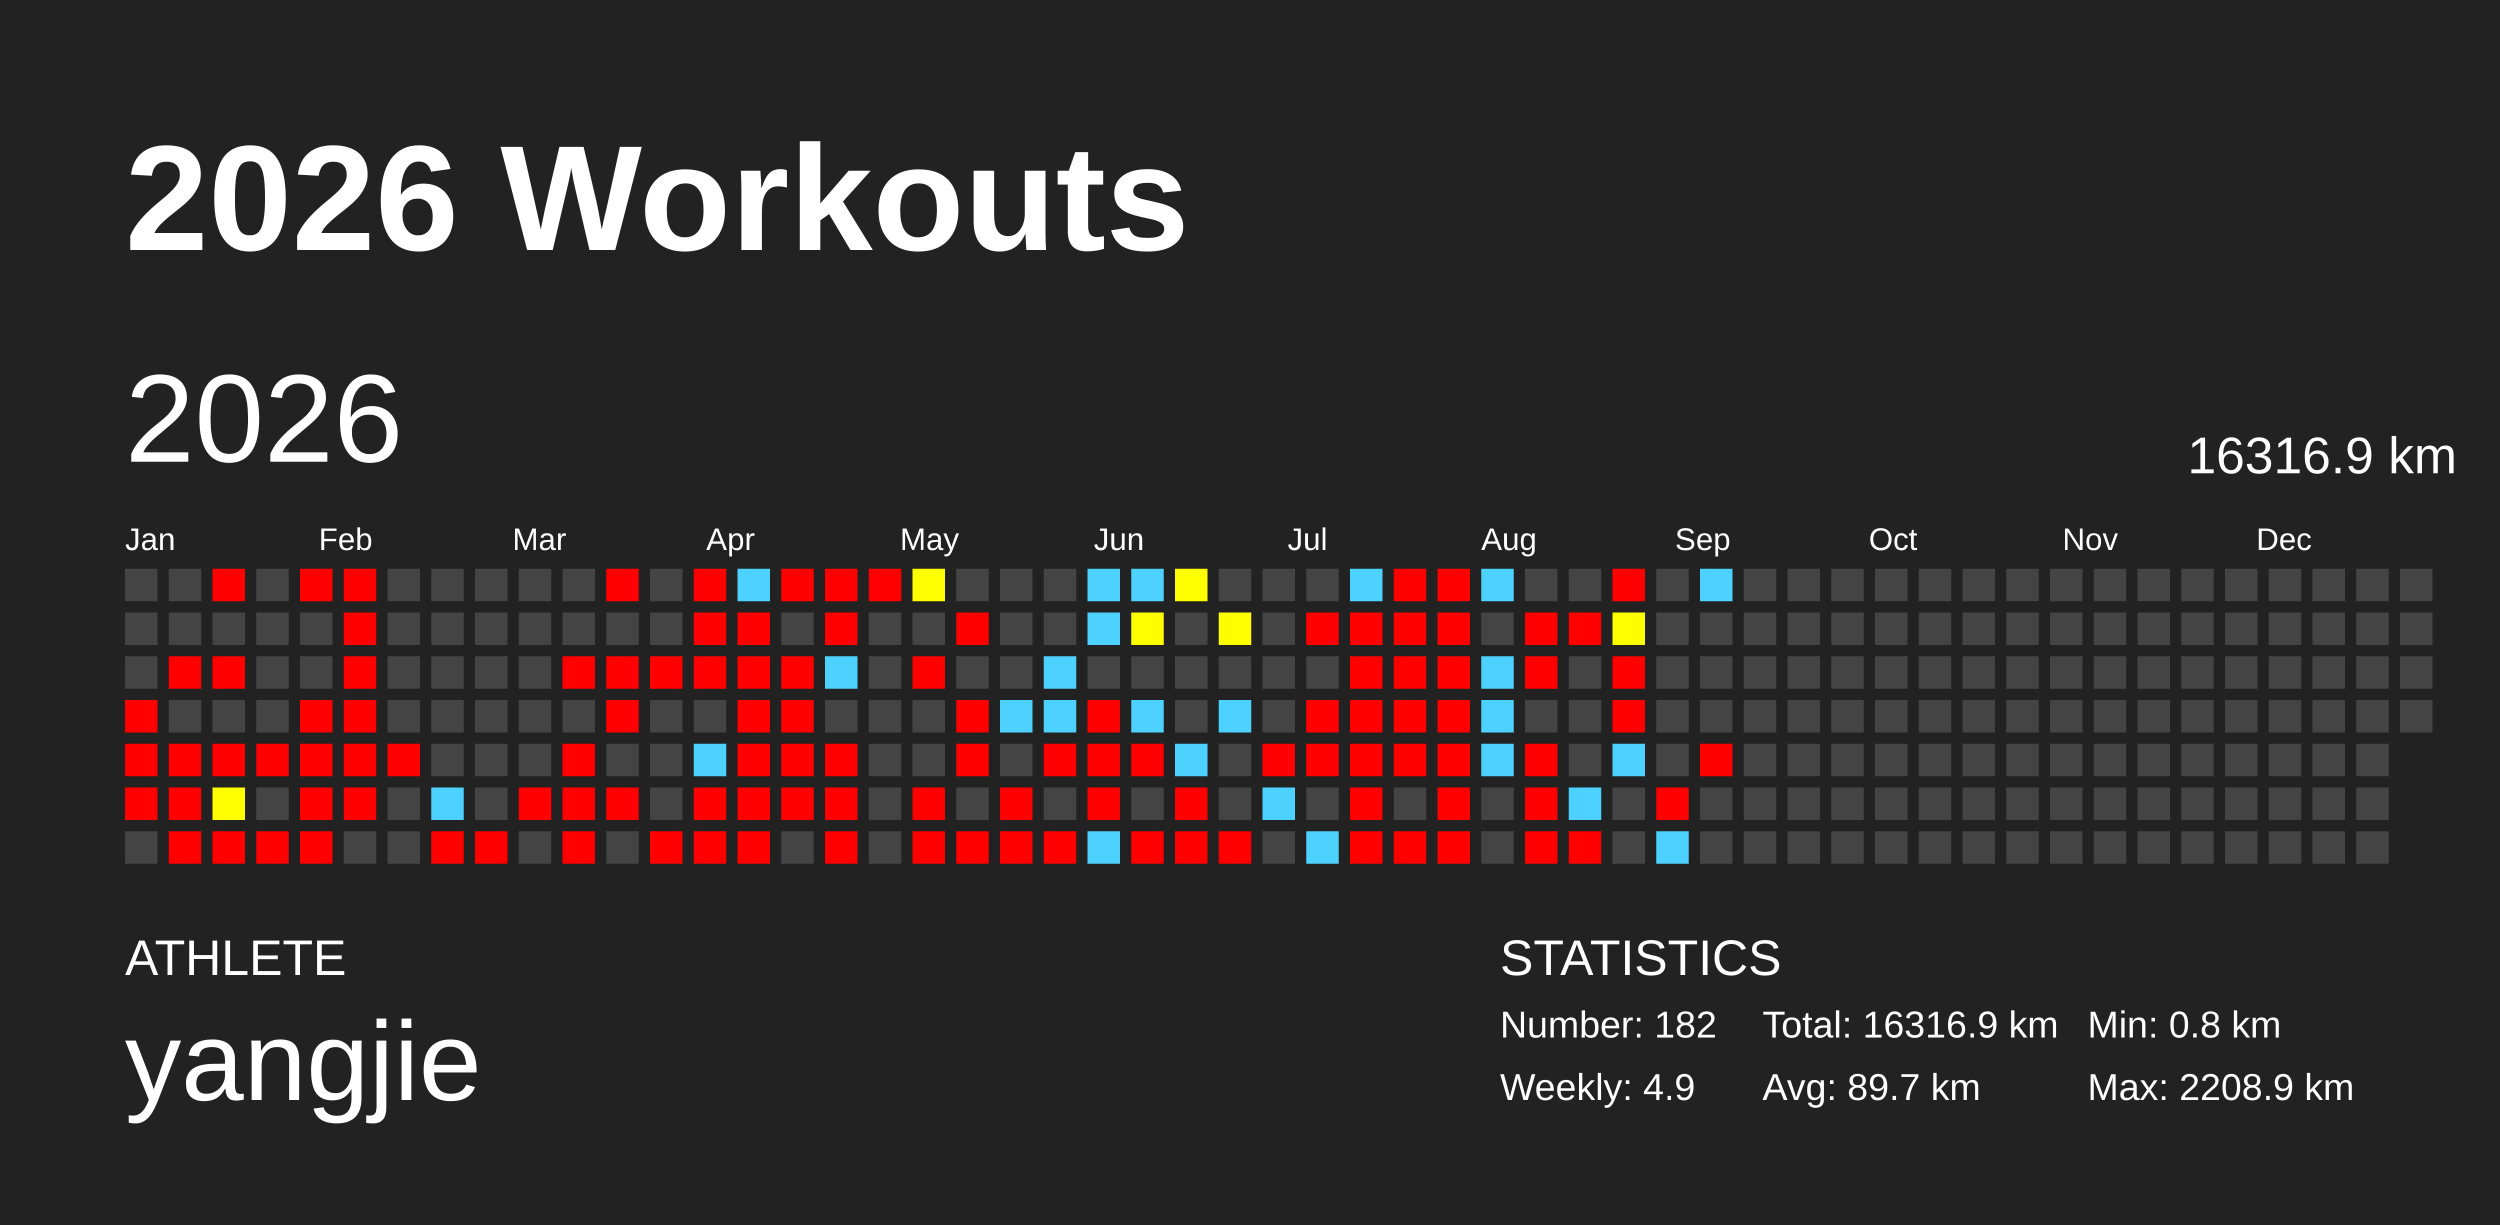
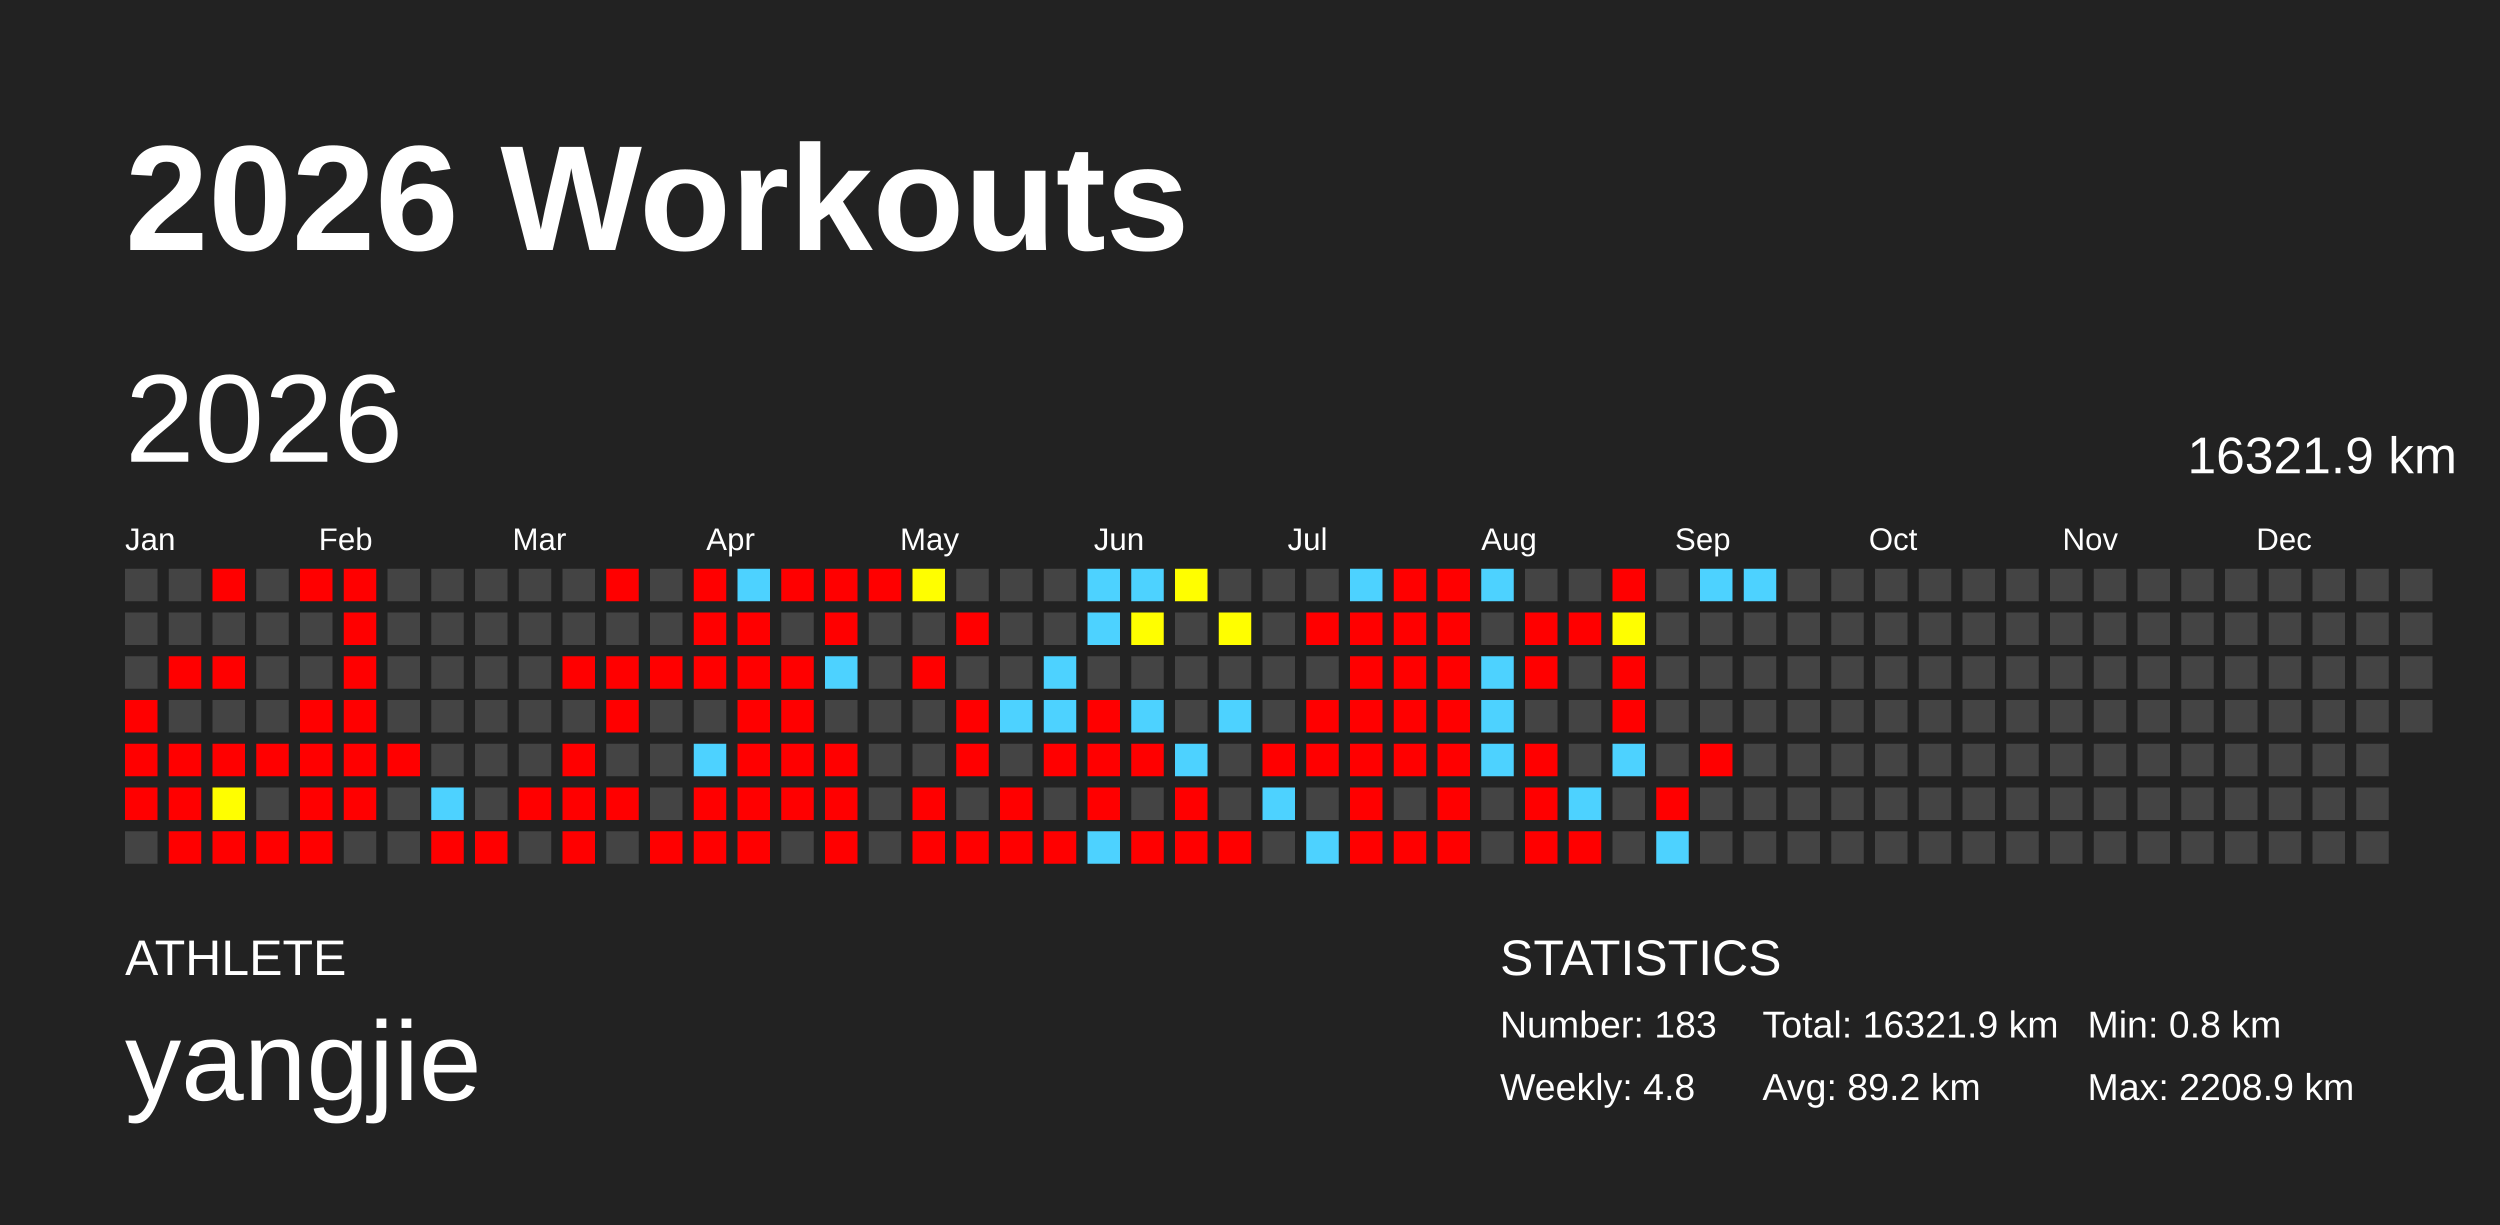
<svg xmlns="http://www.w3.org/2000/svg" baseProfile="full" height="98mm" version="1.1" viewBox="0,0,200,98" width="200mm">
  <defs />
  <rect fill="#222222" height="98" width="200" x="0" y="0" />
  <text fill="#FFFFFF" style="font-size:12px; font-family:Arial; font-weight:bold;" x="10" y="20">2026 Workouts</text>
  <text fill="#FFFFFF" style="font-size:4px; font-family:Arial" x="10" y="78">ATHLETE</text>
  <text fill="#FFFFFF" style="font-size:9px; font-family:Arial" x="10" y="88">yangjie</text>
  <text fill="#FFFFFF" style="font-size:4px; font-family:Arial" x="120" y="78">STATISTICS</text>
-   <text fill="#FFFFFF" style="font-size:3px; font-family:Arial" x="120" y="83">Number: 182</text>
-   <text fill="#FFFFFF" style="font-size:3px; font-family:Arial" x="120" y="88">Weekly: 4.9</text>
-   <text fill="#FFFFFF" style="font-size:3px; font-family:Arial" x="141" y="83">Total: 16316.9 km</text>
-   <text fill="#FFFFFF" style="font-size:3px; font-family:Arial" x="141" y="88">Avg: 89.7 km</text>
+   <text fill="#FFFFFF" style="font-size:3px; font-family:Arial" x="120" y="83">Number: 183</text>
+   <text fill="#FFFFFF" style="font-size:3px; font-family:Arial" x="120" y="88">Weekly: 4.8</text>
+   <text fill="#FFFFFF" style="font-size:3px; font-family:Arial" x="141" y="83">Total: 16321.9 km</text>
+   <text fill="#FFFFFF" style="font-size:3px; font-family:Arial" x="141" y="88">Avg: 89.2 km</text>
  <text fill="#FFFFFF" style="font-size:3px; font-family:Arial" x="167" y="83">Min: 0.8 km</text>
  <text fill="#FFFFFF" style="font-size:3px; font-family:Arial" x="167" y="88">Max: 2208.9 km</text>
  <text dominant-baseline="hanging" fill="#FFFFFF" style="font-size:10.0px; font-family:Arial;" x="10" y="30">2026</text>
-   <text dominant-baseline="hanging" fill="#FFFFFF" style="font-size:4.125px; font-family:Arial;" x="175" y="35">16316.9 km</text>
+   <text dominant-baseline="hanging" fill="#FFFFFF" style="font-size:4.125px; font-family:Arial;" x="175" y="35">16321.9 km</text>
  <text fill="#FFFFFF" style="font-size:2.5px; font-family:Arial" x="10.0" y="44">Jan</text>
  <text fill="#FFFFFF" style="font-size:2.5px; font-family:Arial" x="25.5" y="44">Feb</text>
  <text fill="#FFFFFF" style="font-size:2.5px; font-family:Arial" x="41.0" y="44">Mar</text>
  <text fill="#FFFFFF" style="font-size:2.5px; font-family:Arial" x="56.5" y="44">Apr</text>
  <text fill="#FFFFFF" style="font-size:2.5px; font-family:Arial" x="72.0" y="44">May</text>
  <text fill="#FFFFFF" style="font-size:2.5px; font-family:Arial" x="87.5" y="44">Jun</text>
  <text fill="#FFFFFF" style="font-size:2.5px; font-family:Arial" x="103.0" y="44">Jul</text>
  <text fill="#FFFFFF" style="font-size:2.5px; font-family:Arial" x="118.5" y="44">Aug</text>
  <text fill="#FFFFFF" style="font-size:2.5px; font-family:Arial" x="134.0" y="44">Sep</text>
  <text fill="#FFFFFF" style="font-size:2.5px; font-family:Arial" x="149.5" y="44">Oct</text>
  <text fill="#FFFFFF" style="font-size:2.5px; font-family:Arial" x="165.0" y="44">Nov</text>
  <text fill="#FFFFFF" style="font-size:2.5px; font-family:Arial" x="180.5" y="44">Dec</text>
  <rect fill="#444444" height="2.6" width="2.6" x="10.0" y="45.5" />
  <rect fill="#444444" height="2.6" width="2.6" x="10.0" y="49.0" />
  <rect fill="#444444" height="2.6" width="2.6" x="10.0" y="52.5" />
  <rect fill="red" height="2.6" width="2.6" x="10.0" y="56.0" />
  <rect fill="red" height="2.6" width="2.6" x="10.0" y="59.5" />
  <rect fill="red" height="2.6" width="2.6" x="10.0" y="63.0" />
  <rect fill="#444444" height="2.6" width="2.6" x="10.0" y="66.5" />
  <rect fill="#444444" height="2.6" width="2.6" x="13.5" y="45.5" />
  <rect fill="#444444" height="2.6" width="2.6" x="13.5" y="49.0" />
  <rect fill="red" height="2.6" width="2.6" x="13.5" y="52.5" />
  <rect fill="#444444" height="2.6" width="2.6" x="13.5" y="56.0" />
  <rect fill="red" height="2.6" width="2.6" x="13.5" y="59.5" />
  <rect fill="red" height="2.6" width="2.6" x="13.5" y="63.0" />
  <rect fill="red" height="2.6" width="2.6" x="13.5" y="66.5" />
  <rect fill="red" height="2.6" width="2.6" x="17.0" y="45.5" />
  <rect fill="#444444" height="2.6" width="2.6" x="17.0" y="49.0" />
  <rect fill="red" height="2.6" width="2.6" x="17.0" y="52.5" />
  <rect fill="#444444" height="2.6" width="2.6" x="17.0" y="56.0" />
  <rect fill="red" height="2.6" width="2.6" x="17.0" y="59.5" />
  <rect fill="#fffe00" height="2.6" width="2.6" x="17.0" y="63.0" />
  <rect fill="red" height="2.6" width="2.6" x="17.0" y="66.5" />
  <rect fill="#444444" height="2.6" width="2.6" x="20.5" y="45.5" />
  <rect fill="#444444" height="2.6" width="2.6" x="20.5" y="49.0" />
  <rect fill="#444444" height="2.6" width="2.6" x="20.5" y="52.5" />
  <rect fill="#444444" height="2.6" width="2.6" x="20.5" y="56.0" />
  <rect fill="red" height="2.6" width="2.6" x="20.5" y="59.5" />
  <rect fill="#444444" height="2.6" width="2.6" x="20.5" y="63.0" />
  <rect fill="red" height="2.6" width="2.6" x="20.5" y="66.5" />
  <rect fill="red" height="2.6" width="2.6" x="24.0" y="45.5" />
  <rect fill="#444444" height="2.6" width="2.6" x="24.0" y="49.0" />
  <rect fill="#444444" height="2.6" width="2.6" x="24.0" y="52.5" />
  <rect fill="red" height="2.6" width="2.6" x="24.0" y="56.0" />
  <rect fill="red" height="2.6" width="2.6" x="24.0" y="59.5" />
  <rect fill="red" height="2.6" width="2.6" x="24.0" y="63.0" />
  <rect fill="red" height="2.6" width="2.6" x="24.0" y="66.5" />
  <rect fill="red" height="2.6" width="2.6" x="27.5" y="45.5" />
  <rect fill="red" height="2.6" width="2.6" x="27.5" y="49.0" />
  <rect fill="red" height="2.6" width="2.6" x="27.5" y="52.5" />
  <rect fill="red" height="2.6" width="2.6" x="27.5" y="56.0" />
  <rect fill="red" height="2.6" width="2.6" x="27.5" y="59.5" />
  <rect fill="red" height="2.6" width="2.6" x="27.5" y="63.0" />
  <rect fill="#444444" height="2.6" width="2.6" x="27.5" y="66.5" />
  <rect fill="#444444" height="2.6" width="2.6" x="31.0" y="45.5" />
  <rect fill="#444444" height="2.6" width="2.6" x="31.0" y="49.0" />
  <rect fill="#444444" height="2.6" width="2.6" x="31.0" y="52.5" />
  <rect fill="#444444" height="2.6" width="2.6" x="31.0" y="56.0" />
  <rect fill="red" height="2.6" width="2.6" x="31.0" y="59.5" />
  <rect fill="#444444" height="2.6" width="2.6" x="31.0" y="63.0" />
  <rect fill="#444444" height="2.6" width="2.6" x="31.0" y="66.5" />
  <rect fill="#444444" height="2.6" width="2.6" x="34.5" y="45.5" />
  <rect fill="#444444" height="2.6" width="2.6" x="34.5" y="49.0" />
  <rect fill="#444444" height="2.6" width="2.6" x="34.5" y="52.5" />
  <rect fill="#444444" height="2.6" width="2.6" x="34.5" y="56.0" />
  <rect fill="#444444" height="2.6" width="2.6" x="34.5" y="59.5" />
  <rect fill="#4dd2ff" height="2.6" width="2.6" x="34.5" y="63.0" />
  <rect fill="red" height="2.6" width="2.6" x="34.5" y="66.5" />
  <rect fill="#444444" height="2.6" width="2.6" x="38.0" y="45.5" />
  <rect fill="#444444" height="2.6" width="2.6" x="38.0" y="49.0" />
  <rect fill="#444444" height="2.6" width="2.6" x="38.0" y="52.5" />
  <rect fill="#444444" height="2.6" width="2.6" x="38.0" y="56.0" />
  <rect fill="#444444" height="2.6" width="2.6" x="38.0" y="59.5" />
  <rect fill="#444444" height="2.6" width="2.6" x="38.0" y="63.0" />
  <rect fill="red" height="2.6" width="2.6" x="38.0" y="66.5" />
  <rect fill="#444444" height="2.6" width="2.6" x="41.5" y="45.5" />
  <rect fill="#444444" height="2.6" width="2.6" x="41.5" y="49.0" />
  <rect fill="#444444" height="2.6" width="2.6" x="41.5" y="52.5" />
  <rect fill="#444444" height="2.6" width="2.6" x="41.5" y="56.0" />
  <rect fill="#444444" height="2.6" width="2.6" x="41.5" y="59.5" />
  <rect fill="red" height="2.6" width="2.6" x="41.5" y="63.0" />
  <rect fill="#444444" height="2.6" width="2.6" x="41.5" y="66.5" />
  <rect fill="#444444" height="2.6" width="2.6" x="45.0" y="45.5" />
  <rect fill="#444444" height="2.6" width="2.6" x="45.0" y="49.0" />
  <rect fill="red" height="2.6" width="2.6" x="45.0" y="52.5" />
  <rect fill="#444444" height="2.6" width="2.6" x="45.0" y="56.0" />
  <rect fill="red" height="2.6" width="2.6" x="45.0" y="59.5" />
  <rect fill="red" height="2.6" width="2.6" x="45.0" y="63.0" />
  <rect fill="red" height="2.6" width="2.6" x="45.0" y="66.5" />
  <rect fill="red" height="2.6" width="2.6" x="48.5" y="45.5" />
  <rect fill="#444444" height="2.6" width="2.6" x="48.5" y="49.0" />
  <rect fill="red" height="2.6" width="2.6" x="48.5" y="52.5" />
  <rect fill="red" height="2.6" width="2.6" x="48.5" y="56.0" />
  <rect fill="#444444" height="2.6" width="2.6" x="48.5" y="59.5" />
  <rect fill="red" height="2.6" width="2.6" x="48.5" y="63.0" />
  <rect fill="#444444" height="2.6" width="2.6" x="48.5" y="66.5" />
  <rect fill="#444444" height="2.6" width="2.6" x="52.0" y="45.5" />
  <rect fill="#444444" height="2.6" width="2.6" x="52.0" y="49.0" />
  <rect fill="red" height="2.6" width="2.6" x="52.0" y="52.5" />
  <rect fill="#444444" height="2.6" width="2.6" x="52.0" y="56.0" />
  <rect fill="#444444" height="2.6" width="2.6" x="52.0" y="59.5" />
  <rect fill="#444444" height="2.6" width="2.6" x="52.0" y="63.0" />
  <rect fill="red" height="2.6" width="2.6" x="52.0" y="66.5" />
  <rect fill="red" height="2.6" width="2.6" x="55.5" y="45.5" />
  <rect fill="red" height="2.6" width="2.6" x="55.5" y="49.0" />
  <rect fill="red" height="2.6" width="2.6" x="55.5" y="52.5" />
  <rect fill="#444444" height="2.6" width="2.6" x="55.5" y="56.0" />
  <rect fill="#4dd2ff" height="2.6" width="2.6" x="55.5" y="59.5" />
  <rect fill="red" height="2.6" width="2.6" x="55.5" y="63.0" />
  <rect fill="red" height="2.6" width="2.6" x="55.5" y="66.5" />
  <rect fill="#4dd2ff" height="2.6" width="2.6" x="59.0" y="45.5" />
  <rect fill="red" height="2.6" width="2.6" x="59.0" y="49.0" />
  <rect fill="red" height="2.6" width="2.6" x="59.0" y="52.5" />
  <rect fill="red" height="2.6" width="2.6" x="59.0" y="56.0" />
  <rect fill="red" height="2.6" width="2.6" x="59.0" y="59.5" />
  <rect fill="red" height="2.6" width="2.6" x="59.0" y="63.0" />
  <rect fill="red" height="2.6" width="2.6" x="59.0" y="66.5" />
  <rect fill="red" height="2.6" width="2.6" x="62.5" y="45.5" />
  <rect fill="#444444" height="2.6" width="2.6" x="62.5" y="49.0" />
  <rect fill="red" height="2.6" width="2.6" x="62.5" y="52.5" />
  <rect fill="red" height="2.6" width="2.6" x="62.5" y="56.0" />
  <rect fill="red" height="2.6" width="2.6" x="62.5" y="59.5" />
  <rect fill="red" height="2.6" width="2.6" x="62.5" y="63.0" />
  <rect fill="#444444" height="2.6" width="2.6" x="62.5" y="66.5" />
  <rect fill="red" height="2.6" width="2.6" x="66.0" y="45.5" />
  <rect fill="red" height="2.6" width="2.6" x="66.0" y="49.0" />
  <rect fill="#4dd2ff" height="2.6" width="2.6" x="66.0" y="52.5" />
  <rect fill="#444444" height="2.6" width="2.6" x="66.0" y="56.0" />
  <rect fill="red" height="2.6" width="2.6" x="66.0" y="59.5" />
  <rect fill="red" height="2.6" width="2.6" x="66.0" y="63.0" />
  <rect fill="red" height="2.6" width="2.6" x="66.0" y="66.5" />
  <rect fill="red" height="2.6" width="2.6" x="69.5" y="45.5" />
  <rect fill="#444444" height="2.6" width="2.6" x="69.5" y="49.0" />
  <rect fill="#444444" height="2.6" width="2.6" x="69.5" y="52.5" />
  <rect fill="#444444" height="2.6" width="2.6" x="69.5" y="56.0" />
  <rect fill="#444444" height="2.6" width="2.6" x="69.5" y="59.5" />
  <rect fill="#444444" height="2.6" width="2.6" x="69.5" y="63.0" />
  <rect fill="#444444" height="2.6" width="2.6" x="69.5" y="66.5" />
  <rect fill="#fffe00" height="2.6" width="2.6" x="73.0" y="45.5" />
  <rect fill="#444444" height="2.6" width="2.6" x="73.0" y="49.0" />
  <rect fill="red" height="2.6" width="2.6" x="73.0" y="52.5" />
  <rect fill="#444444" height="2.6" width="2.6" x="73.0" y="56.0" />
  <rect fill="#444444" height="2.6" width="2.6" x="73.0" y="59.5" />
  <rect fill="red" height="2.6" width="2.6" x="73.0" y="63.0" />
  <rect fill="red" height="2.6" width="2.6" x="73.0" y="66.5" />
  <rect fill="#444444" height="2.6" width="2.6" x="76.5" y="45.5" />
  <rect fill="red" height="2.6" width="2.6" x="76.5" y="49.0" />
  <rect fill="#444444" height="2.6" width="2.6" x="76.5" y="52.5" />
  <rect fill="red" height="2.6" width="2.6" x="76.5" y="56.0" />
  <rect fill="red" height="2.6" width="2.6" x="76.5" y="59.5" />
  <rect fill="#444444" height="2.6" width="2.6" x="76.5" y="63.0" />
  <rect fill="red" height="2.6" width="2.6" x="76.5" y="66.5" />
  <rect fill="#444444" height="2.6" width="2.6" x="80.0" y="45.5" />
  <rect fill="#444444" height="2.6" width="2.6" x="80.0" y="49.0" />
  <rect fill="#444444" height="2.6" width="2.6" x="80.0" y="52.5" />
  <rect fill="#4dd2ff" height="2.6" width="2.6" x="80.0" y="56.0" />
  <rect fill="#444444" height="2.6" width="2.6" x="80.0" y="59.5" />
  <rect fill="red" height="2.6" width="2.6" x="80.0" y="63.0" />
  <rect fill="red" height="2.6" width="2.6" x="80.0" y="66.5" />
  <rect fill="#444444" height="2.6" width="2.6" x="83.5" y="45.5" />
  <rect fill="#444444" height="2.6" width="2.6" x="83.5" y="49.0" />
  <rect fill="#4dd2ff" height="2.6" width="2.6" x="83.5" y="52.5" />
  <rect fill="#4dd2ff" height="2.6" width="2.6" x="83.5" y="56.0" />
  <rect fill="red" height="2.6" width="2.6" x="83.5" y="59.5" />
  <rect fill="#444444" height="2.6" width="2.6" x="83.5" y="63.0" />
  <rect fill="red" height="2.6" width="2.6" x="83.5" y="66.5" />
  <rect fill="#4dd2ff" height="2.6" width="2.6" x="87.0" y="45.5" />
  <rect fill="#4dd2ff" height="2.6" width="2.6" x="87.0" y="49.0" />
  <rect fill="#444444" height="2.6" width="2.6" x="87.0" y="52.5" />
  <rect fill="red" height="2.6" width="2.6" x="87.0" y="56.0" />
  <rect fill="red" height="2.6" width="2.6" x="87.0" y="59.5" />
  <rect fill="red" height="2.6" width="2.6" x="87.0" y="63.0" />
  <rect fill="#4dd2ff" height="2.6" width="2.6" x="87.0" y="66.5" />
  <rect fill="#4dd2ff" height="2.6" width="2.6" x="90.5" y="45.5" />
  <rect fill="#fffe00" height="2.6" width="2.6" x="90.5" y="49.0" />
  <rect fill="#444444" height="2.6" width="2.6" x="90.5" y="52.5" />
  <rect fill="#4dd2ff" height="2.6" width="2.6" x="90.5" y="56.0" />
  <rect fill="red" height="2.6" width="2.6" x="90.5" y="59.5" />
  <rect fill="#444444" height="2.6" width="2.6" x="90.5" y="63.0" />
  <rect fill="red" height="2.6" width="2.6" x="90.5" y="66.5" />
  <rect fill="#fffe00" height="2.6" width="2.6" x="94.0" y="45.5" />
  <rect fill="#444444" height="2.6" width="2.6" x="94.0" y="49.0" />
  <rect fill="#444444" height="2.6" width="2.6" x="94.0" y="52.5" />
  <rect fill="#444444" height="2.6" width="2.6" x="94.0" y="56.0" />
  <rect fill="#4dd2ff" height="2.6" width="2.6" x="94.0" y="59.5" />
  <rect fill="red" height="2.6" width="2.6" x="94.0" y="63.0" />
  <rect fill="red" height="2.6" width="2.6" x="94.0" y="66.5" />
  <rect fill="#444444" height="2.6" width="2.6" x="97.5" y="45.5" />
  <rect fill="#fffe00" height="2.6" width="2.6" x="97.5" y="49.0" />
  <rect fill="#444444" height="2.6" width="2.6" x="97.5" y="52.5" />
  <rect fill="#4dd2ff" height="2.6" width="2.6" x="97.5" y="56.0" />
  <rect fill="#444444" height="2.6" width="2.6" x="97.5" y="59.5" />
  <rect fill="#444444" height="2.6" width="2.6" x="97.5" y="63.0" />
  <rect fill="red" height="2.6" width="2.6" x="97.5" y="66.5" />
  <rect fill="#444444" height="2.6" width="2.6" x="101.0" y="45.5" />
  <rect fill="#444444" height="2.6" width="2.6" x="101.0" y="49.0" />
  <rect fill="#444444" height="2.6" width="2.6" x="101.0" y="52.5" />
  <rect fill="#444444" height="2.6" width="2.6" x="101.0" y="56.0" />
  <rect fill="red" height="2.6" width="2.6" x="101.0" y="59.5" />
  <rect fill="#4dd2ff" height="2.6" width="2.6" x="101.0" y="63.0" />
  <rect fill="#444444" height="2.6" width="2.6" x="101.0" y="66.5" />
  <rect fill="#444444" height="2.6" width="2.6" x="104.5" y="45.5" />
  <rect fill="red" height="2.6" width="2.6" x="104.5" y="49.0" />
  <rect fill="#444444" height="2.6" width="2.6" x="104.5" y="52.5" />
  <rect fill="red" height="2.6" width="2.6" x="104.5" y="56.0" />
  <rect fill="red" height="2.6" width="2.6" x="104.5" y="59.5" />
  <rect fill="#444444" height="2.6" width="2.6" x="104.5" y="63.0" />
  <rect fill="#4dd2ff" height="2.6" width="2.6" x="104.5" y="66.5" />
  <rect fill="#4dd2ff" height="2.6" width="2.6" x="108.0" y="45.5" />
  <rect fill="red" height="2.6" width="2.6" x="108.0" y="49.0" />
  <rect fill="red" height="2.6" width="2.6" x="108.0" y="52.5" />
  <rect fill="red" height="2.6" width="2.6" x="108.0" y="56.0" />
  <rect fill="red" height="2.6" width="2.6" x="108.0" y="59.5" />
  <rect fill="red" height="2.6" width="2.6" x="108.0" y="63.0" />
  <rect fill="red" height="2.6" width="2.6" x="108.0" y="66.5" />
  <rect fill="red" height="2.6" width="2.6" x="111.5" y="45.5" />
  <rect fill="red" height="2.6" width="2.6" x="111.5" y="49.0" />
  <rect fill="red" height="2.6" width="2.6" x="111.5" y="52.5" />
  <rect fill="red" height="2.6" width="2.6" x="111.5" y="56.0" />
  <rect fill="red" height="2.6" width="2.6" x="111.5" y="59.5" />
  <rect fill="#444444" height="2.6" width="2.6" x="111.5" y="63.0" />
  <rect fill="red" height="2.6" width="2.6" x="111.5" y="66.5" />
  <rect fill="red" height="2.6" width="2.6" x="115.0" y="45.5" />
  <rect fill="red" height="2.6" width="2.6" x="115.0" y="49.0" />
  <rect fill="red" height="2.6" width="2.6" x="115.0" y="52.5" />
  <rect fill="red" height="2.6" width="2.6" x="115.0" y="56.0" />
  <rect fill="red" height="2.6" width="2.6" x="115.0" y="59.5" />
  <rect fill="red" height="2.6" width="2.6" x="115.0" y="63.0" />
  <rect fill="red" height="2.6" width="2.6" x="115.0" y="66.5" />
  <rect fill="#4dd2ff" height="2.6" width="2.6" x="118.5" y="45.5" />
  <rect fill="#444444" height="2.6" width="2.6" x="118.5" y="49.0" />
  <rect fill="#4dd2ff" height="2.6" width="2.6" x="118.5" y="52.5" />
  <rect fill="#4dd2ff" height="2.6" width="2.6" x="118.5" y="56.0" />
  <rect fill="#4dd2ff" height="2.6" width="2.6" x="118.5" y="59.5" />
  <rect fill="#444444" height="2.6" width="2.6" x="118.5" y="63.0" />
  <rect fill="#444444" height="2.6" width="2.6" x="118.5" y="66.5" />
  <rect fill="#444444" height="2.6" width="2.6" x="122.0" y="45.5" />
  <rect fill="red" height="2.6" width="2.6" x="122.0" y="49.0" />
  <rect fill="red" height="2.6" width="2.6" x="122.0" y="52.5" />
  <rect fill="#444444" height="2.6" width="2.6" x="122.0" y="56.0" />
  <rect fill="red" height="2.6" width="2.6" x="122.0" y="59.5" />
  <rect fill="red" height="2.6" width="2.6" x="122.0" y="63.0" />
  <rect fill="red" height="2.6" width="2.6" x="122.0" y="66.5" />
  <rect fill="#444444" height="2.6" width="2.6" x="125.5" y="45.5" />
  <rect fill="red" height="2.6" width="2.6" x="125.5" y="49.0" />
  <rect fill="#444444" height="2.6" width="2.6" x="125.5" y="52.5" />
  <rect fill="#444444" height="2.6" width="2.6" x="125.5" y="56.0" />
  <rect fill="#444444" height="2.6" width="2.6" x="125.5" y="59.5" />
  <rect fill="#4dd2ff" height="2.6" width="2.6" x="125.5" y="63.0" />
  <rect fill="red" height="2.6" width="2.6" x="125.5" y="66.5" />
  <rect fill="red" height="2.6" width="2.6" x="129.0" y="45.5" />
  <rect fill="#fffe00" height="2.6" width="2.6" x="129.0" y="49.0" />
  <rect fill="red" height="2.6" width="2.6" x="129.0" y="52.5" />
  <rect fill="red" height="2.6" width="2.6" x="129.0" y="56.0" />
  <rect fill="#4dd2ff" height="2.6" width="2.6" x="129.0" y="59.5" />
  <rect fill="#444444" height="2.6" width="2.6" x="129.0" y="63.0" />
  <rect fill="#444444" height="2.6" width="2.6" x="129.0" y="66.5" />
  <rect fill="#444444" height="2.6" width="2.6" x="132.5" y="45.5" />
  <rect fill="#444444" height="2.6" width="2.6" x="132.5" y="49.0" />
  <rect fill="#444444" height="2.6" width="2.6" x="132.5" y="52.5" />
  <rect fill="#444444" height="2.6" width="2.6" x="132.5" y="56.0" />
  <rect fill="#444444" height="2.6" width="2.6" x="132.5" y="59.5" />
  <rect fill="red" height="2.6" width="2.6" x="132.5" y="63.0" />
  <rect fill="#4dd2ff" height="2.6" width="2.6" x="132.5" y="66.5" />
  <rect fill="#4dd2ff" height="2.6" width="2.6" x="136.0" y="45.5" />
  <rect fill="#444444" height="2.6" width="2.6" x="136.0" y="49.0" />
  <rect fill="#444444" height="2.6" width="2.6" x="136.0" y="52.5" />
  <rect fill="#444444" height="2.6" width="2.6" x="136.0" y="56.0" />
  <rect fill="red" height="2.6" width="2.6" x="136.0" y="59.5" />
  <rect fill="#444444" height="2.6" width="2.6" x="136.0" y="63.0" />
  <rect fill="#444444" height="2.6" width="2.6" x="136.0" y="66.5" />
-   <rect fill="#444444" height="2.6" width="2.6" x="139.5" y="45.5" />
+   <rect fill="#4dd2ff" height="2.6" width="2.6" x="139.5" y="45.5" />
  <rect fill="#444444" height="2.6" width="2.6" x="139.5" y="49.0" />
  <rect fill="#444444" height="2.6" width="2.6" x="139.5" y="52.5" />
  <rect fill="#444444" height="2.6" width="2.6" x="139.5" y="56.0" />
  <rect fill="#444444" height="2.6" width="2.6" x="139.5" y="59.5" />
  <rect fill="#444444" height="2.6" width="2.6" x="139.5" y="63.0" />
  <rect fill="#444444" height="2.6" width="2.6" x="139.5" y="66.5" />
  <rect fill="#444444" height="2.6" width="2.6" x="143.0" y="45.5" />
  <rect fill="#444444" height="2.6" width="2.6" x="143.0" y="49.0" />
  <rect fill="#444444" height="2.6" width="2.6" x="143.0" y="52.5" />
  <rect fill="#444444" height="2.6" width="2.6" x="143.0" y="56.0" />
  <rect fill="#444444" height="2.6" width="2.6" x="143.0" y="59.5" />
  <rect fill="#444444" height="2.6" width="2.6" x="143.0" y="63.0" />
  <rect fill="#444444" height="2.6" width="2.6" x="143.0" y="66.5" />
  <rect fill="#444444" height="2.6" width="2.6" x="146.5" y="45.5" />
  <rect fill="#444444" height="2.6" width="2.6" x="146.5" y="49.0" />
  <rect fill="#444444" height="2.6" width="2.6" x="146.5" y="52.5" />
  <rect fill="#444444" height="2.6" width="2.6" x="146.5" y="56.0" />
  <rect fill="#444444" height="2.6" width="2.6" x="146.5" y="59.5" />
  <rect fill="#444444" height="2.6" width="2.6" x="146.5" y="63.0" />
  <rect fill="#444444" height="2.6" width="2.6" x="146.5" y="66.5" />
  <rect fill="#444444" height="2.6" width="2.6" x="150.0" y="45.5" />
  <rect fill="#444444" height="2.6" width="2.6" x="150.0" y="49.0" />
  <rect fill="#444444" height="2.6" width="2.6" x="150.0" y="52.5" />
  <rect fill="#444444" height="2.6" width="2.6" x="150.0" y="56.0" />
  <rect fill="#444444" height="2.6" width="2.6" x="150.0" y="59.5" />
  <rect fill="#444444" height="2.6" width="2.6" x="150.0" y="63.0" />
  <rect fill="#444444" height="2.6" width="2.6" x="150.0" y="66.5" />
  <rect fill="#444444" height="2.6" width="2.6" x="153.5" y="45.5" />
  <rect fill="#444444" height="2.6" width="2.6" x="153.5" y="49.0" />
  <rect fill="#444444" height="2.6" width="2.6" x="153.5" y="52.5" />
  <rect fill="#444444" height="2.6" width="2.6" x="153.5" y="56.0" />
  <rect fill="#444444" height="2.6" width="2.6" x="153.5" y="59.5" />
  <rect fill="#444444" height="2.6" width="2.6" x="153.5" y="63.0" />
  <rect fill="#444444" height="2.6" width="2.6" x="153.5" y="66.5" />
  <rect fill="#444444" height="2.6" width="2.6" x="157.0" y="45.5" />
  <rect fill="#444444" height="2.6" width="2.6" x="157.0" y="49.0" />
  <rect fill="#444444" height="2.6" width="2.6" x="157.0" y="52.5" />
  <rect fill="#444444" height="2.6" width="2.6" x="157.0" y="56.0" />
  <rect fill="#444444" height="2.6" width="2.6" x="157.0" y="59.5" />
  <rect fill="#444444" height="2.6" width="2.6" x="157.0" y="63.0" />
  <rect fill="#444444" height="2.6" width="2.6" x="157.0" y="66.5" />
  <rect fill="#444444" height="2.6" width="2.6" x="160.5" y="45.5" />
  <rect fill="#444444" height="2.6" width="2.6" x="160.5" y="49.0" />
  <rect fill="#444444" height="2.6" width="2.6" x="160.5" y="52.5" />
  <rect fill="#444444" height="2.6" width="2.6" x="160.5" y="56.0" />
  <rect fill="#444444" height="2.6" width="2.6" x="160.5" y="59.5" />
  <rect fill="#444444" height="2.6" width="2.6" x="160.5" y="63.0" />
  <rect fill="#444444" height="2.6" width="2.6" x="160.5" y="66.5" />
  <rect fill="#444444" height="2.6" width="2.6" x="164.0" y="45.5" />
  <rect fill="#444444" height="2.6" width="2.6" x="164.0" y="49.0" />
  <rect fill="#444444" height="2.6" width="2.6" x="164.0" y="52.5" />
  <rect fill="#444444" height="2.6" width="2.6" x="164.0" y="56.0" />
  <rect fill="#444444" height="2.6" width="2.6" x="164.0" y="59.5" />
  <rect fill="#444444" height="2.6" width="2.6" x="164.0" y="63.0" />
  <rect fill="#444444" height="2.6" width="2.6" x="164.0" y="66.5" />
  <rect fill="#444444" height="2.6" width="2.6" x="167.5" y="45.5" />
  <rect fill="#444444" height="2.6" width="2.6" x="167.5" y="49.0" />
  <rect fill="#444444" height="2.6" width="2.6" x="167.5" y="52.5" />
  <rect fill="#444444" height="2.6" width="2.6" x="167.5" y="56.0" />
  <rect fill="#444444" height="2.6" width="2.6" x="167.5" y="59.5" />
  <rect fill="#444444" height="2.6" width="2.6" x="167.5" y="63.0" />
  <rect fill="#444444" height="2.6" width="2.6" x="167.5" y="66.5" />
  <rect fill="#444444" height="2.6" width="2.6" x="171.0" y="45.5" />
  <rect fill="#444444" height="2.6" width="2.6" x="171.0" y="49.0" />
  <rect fill="#444444" height="2.6" width="2.6" x="171.0" y="52.5" />
  <rect fill="#444444" height="2.6" width="2.6" x="171.0" y="56.0" />
  <rect fill="#444444" height="2.6" width="2.6" x="171.0" y="59.5" />
  <rect fill="#444444" height="2.6" width="2.6" x="171.0" y="63.0" />
  <rect fill="#444444" height="2.6" width="2.6" x="171.0" y="66.5" />
  <rect fill="#444444" height="2.6" width="2.6" x="174.5" y="45.5" />
  <rect fill="#444444" height="2.6" width="2.6" x="174.5" y="49.0" />
  <rect fill="#444444" height="2.6" width="2.6" x="174.5" y="52.5" />
  <rect fill="#444444" height="2.6" width="2.6" x="174.5" y="56.0" />
  <rect fill="#444444" height="2.6" width="2.6" x="174.5" y="59.5" />
  <rect fill="#444444" height="2.6" width="2.6" x="174.5" y="63.0" />
  <rect fill="#444444" height="2.6" width="2.6" x="174.5" y="66.5" />
  <rect fill="#444444" height="2.6" width="2.6" x="178.0" y="45.5" />
  <rect fill="#444444" height="2.6" width="2.6" x="178.0" y="49.0" />
  <rect fill="#444444" height="2.6" width="2.6" x="178.0" y="52.5" />
  <rect fill="#444444" height="2.6" width="2.6" x="178.0" y="56.0" />
  <rect fill="#444444" height="2.6" width="2.6" x="178.0" y="59.5" />
  <rect fill="#444444" height="2.6" width="2.6" x="178.0" y="63.0" />
  <rect fill="#444444" height="2.6" width="2.6" x="178.0" y="66.5" />
  <rect fill="#444444" height="2.6" width="2.6" x="181.5" y="45.5" />
  <rect fill="#444444" height="2.6" width="2.6" x="181.5" y="49.0" />
  <rect fill="#444444" height="2.6" width="2.6" x="181.5" y="52.5" />
  <rect fill="#444444" height="2.6" width="2.6" x="181.5" y="56.0" />
  <rect fill="#444444" height="2.6" width="2.6" x="181.5" y="59.5" />
  <rect fill="#444444" height="2.6" width="2.6" x="181.5" y="63.0" />
  <rect fill="#444444" height="2.6" width="2.6" x="181.5" y="66.5" />
  <rect fill="#444444" height="2.6" width="2.6" x="185.0" y="45.5" />
  <rect fill="#444444" height="2.6" width="2.6" x="185.0" y="49.0" />
  <rect fill="#444444" height="2.6" width="2.6" x="185.0" y="52.5" />
  <rect fill="#444444" height="2.6" width="2.6" x="185.0" y="56.0" />
  <rect fill="#444444" height="2.6" width="2.6" x="185.0" y="59.5" />
  <rect fill="#444444" height="2.6" width="2.6" x="185.0" y="63.0" />
  <rect fill="#444444" height="2.6" width="2.6" x="185.0" y="66.5" />
  <rect fill="#444444" height="2.6" width="2.6" x="188.5" y="45.5" />
  <rect fill="#444444" height="2.6" width="2.6" x="188.5" y="49.0" />
  <rect fill="#444444" height="2.6" width="2.6" x="188.5" y="52.5" />
  <rect fill="#444444" height="2.6" width="2.6" x="188.5" y="56.0" />
  <rect fill="#444444" height="2.6" width="2.6" x="188.5" y="59.5" />
  <rect fill="#444444" height="2.6" width="2.6" x="188.5" y="63.0" />
  <rect fill="#444444" height="2.6" width="2.6" x="188.5" y="66.5" />
  <rect fill="#444444" height="2.6" width="2.6" x="192.0" y="45.5" />
  <rect fill="#444444" height="2.6" width="2.6" x="192.0" y="49.0" />
  <rect fill="#444444" height="2.6" width="2.6" x="192.0" y="52.5" />
  <rect fill="#444444" height="2.6" width="2.6" x="192.0" y="56.0" />
</svg>
